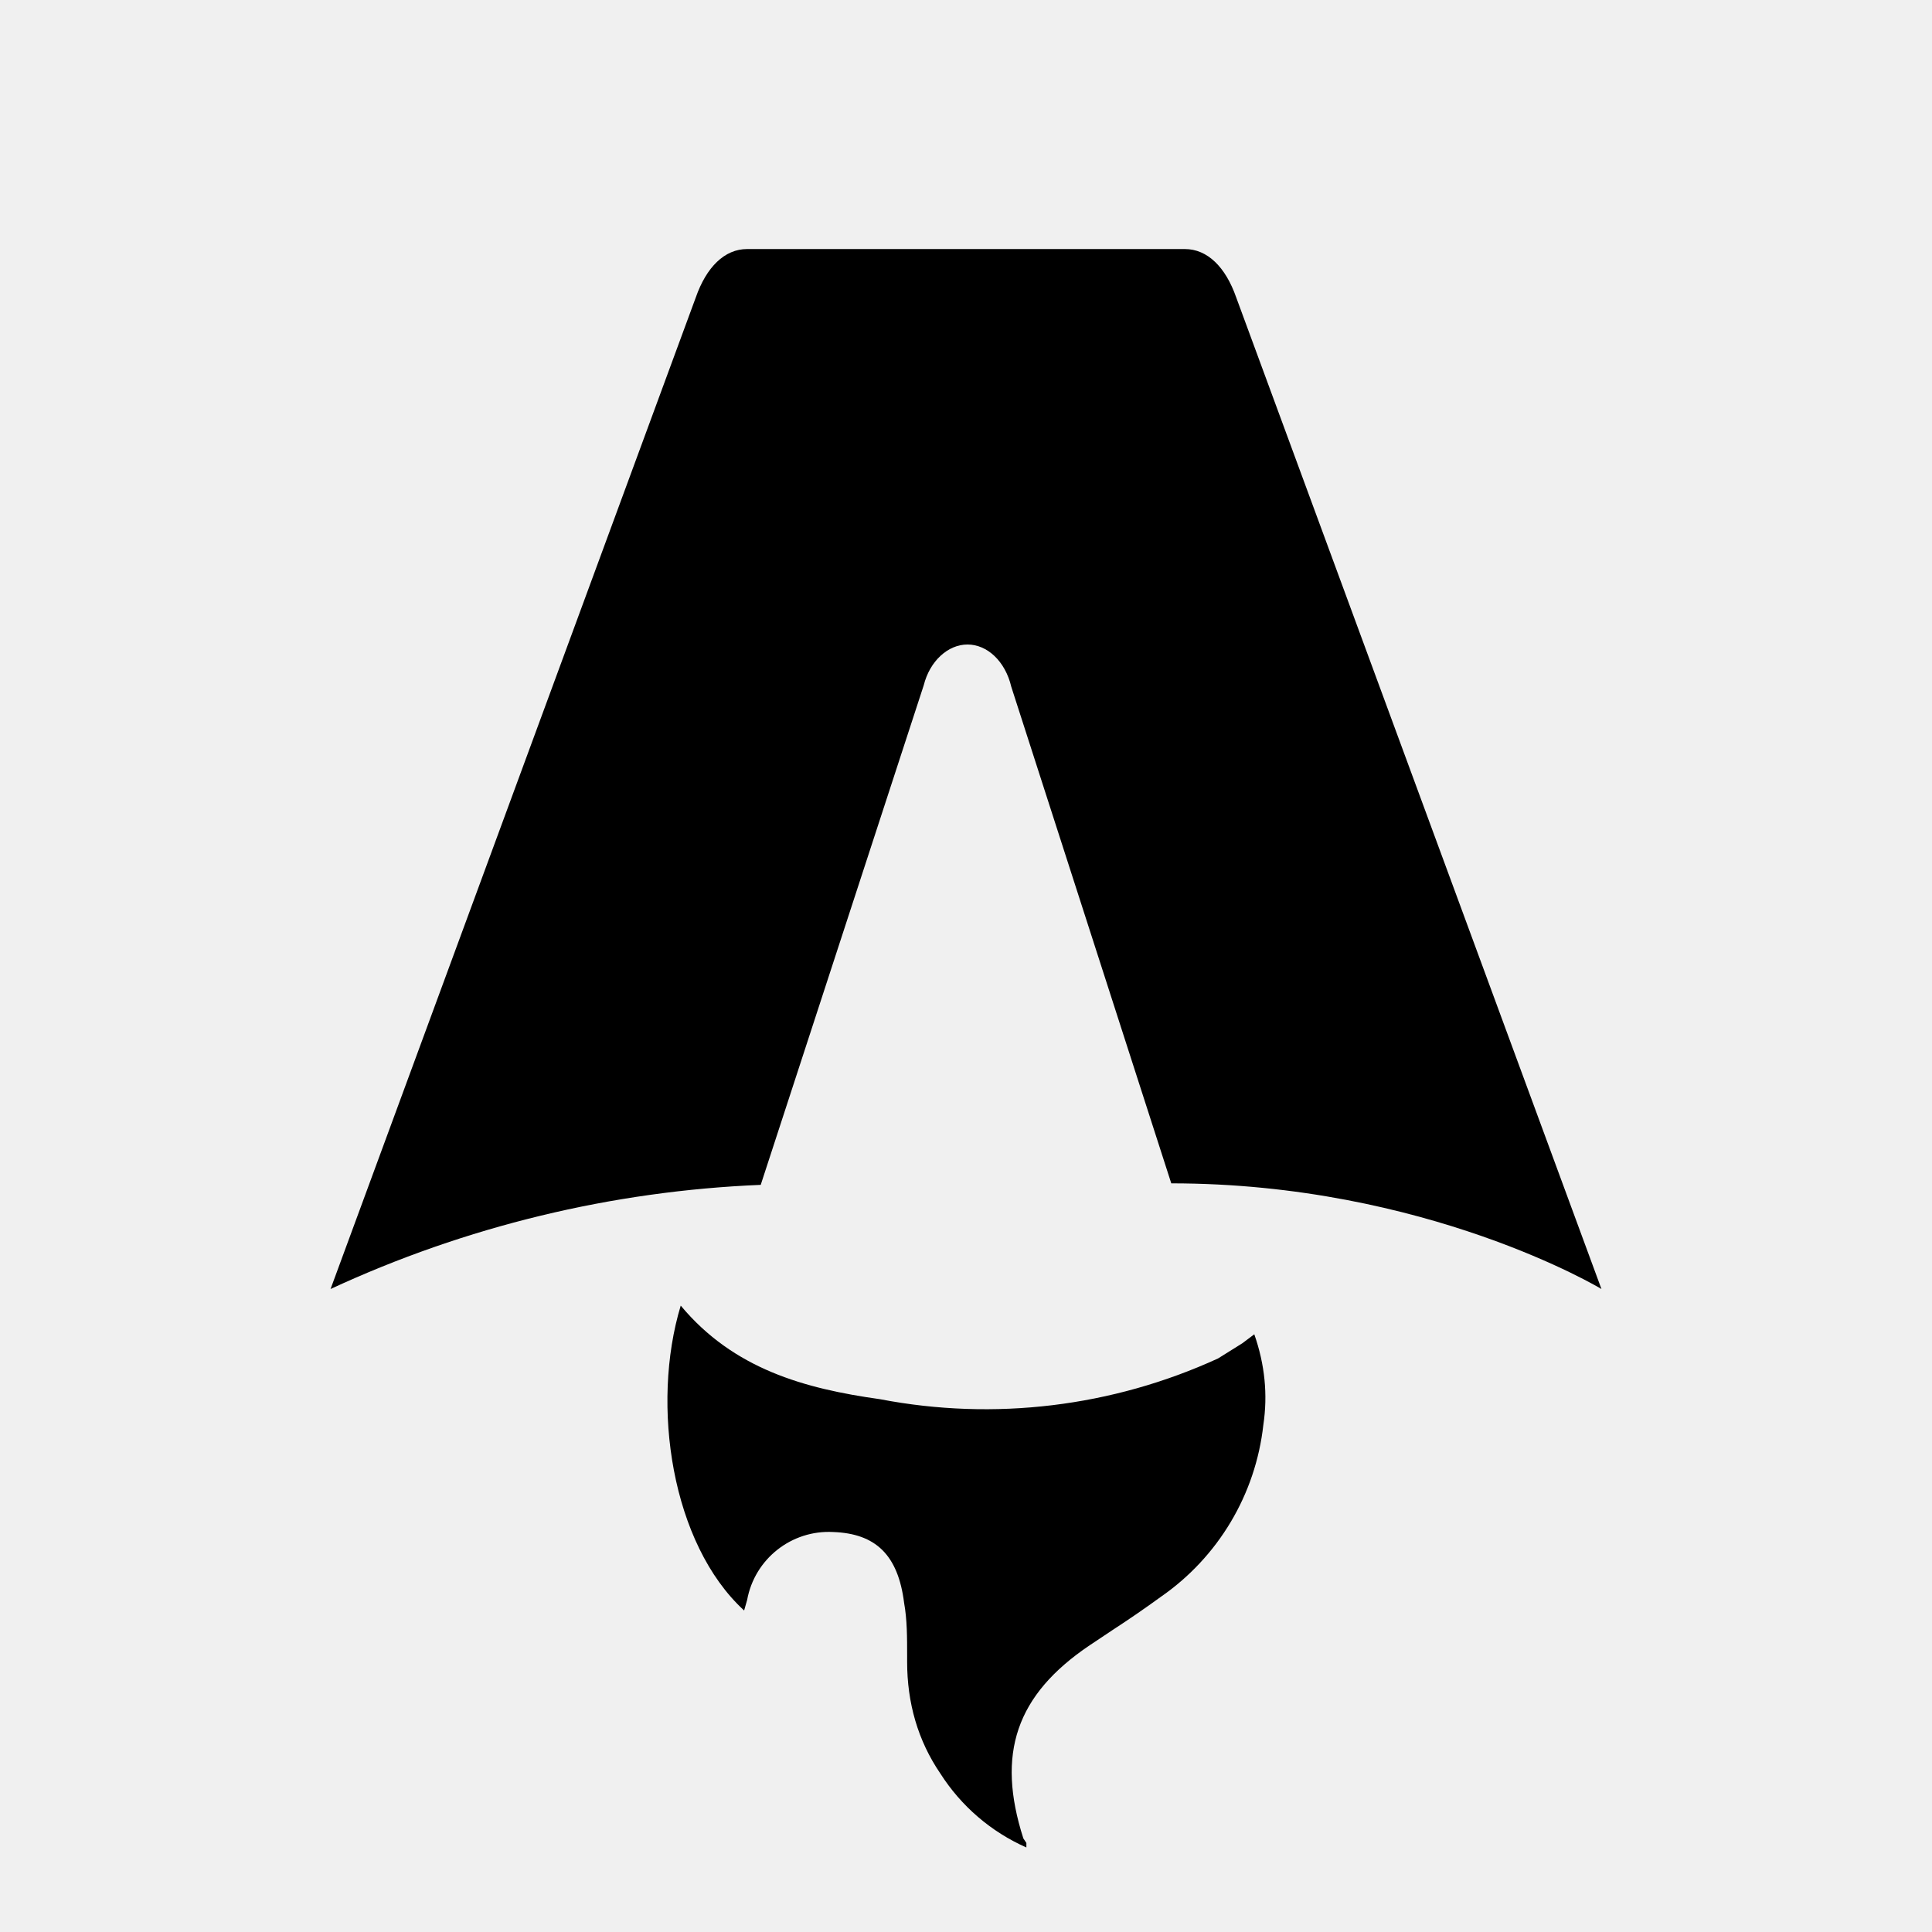
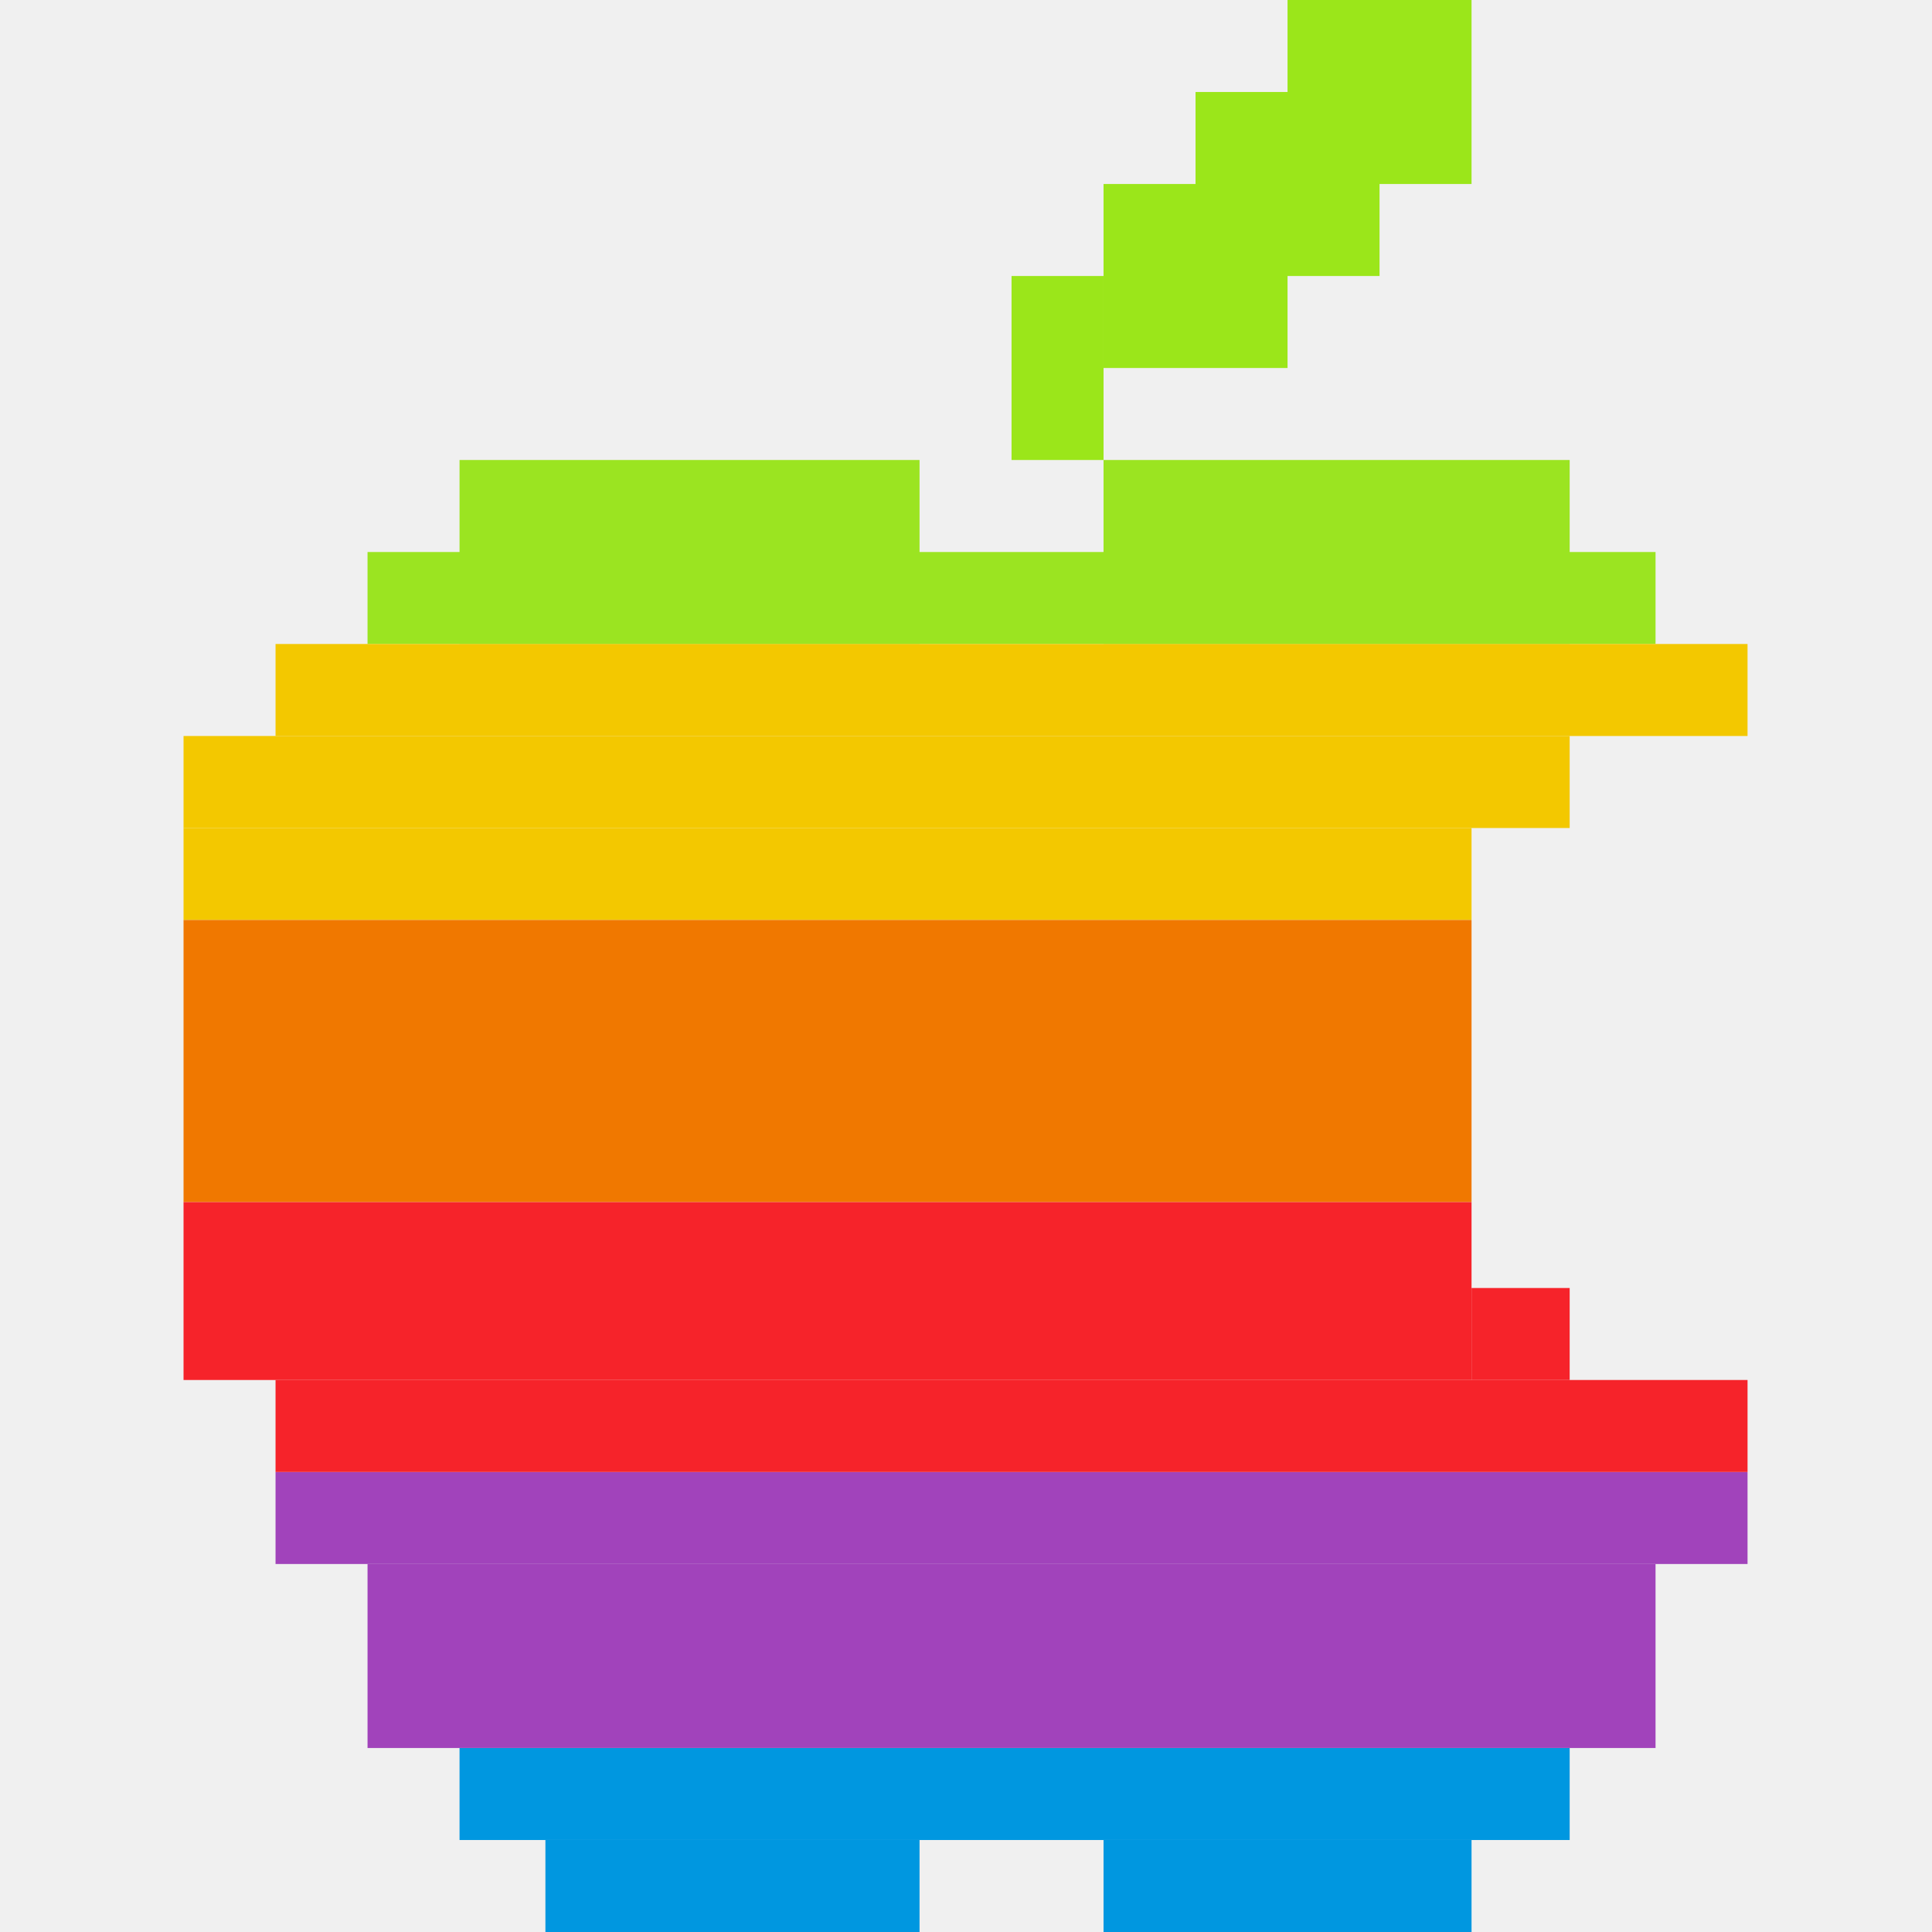
- <svg xmlns="http://www.w3.org/2000/svg" fill="none" viewBox="0 0 128 128">
-   <path d="M50.4 78.5a75.1 75.1 0 0 0-28.5 6.9l24.2-65.7c.7-2 1.9-3.2 3.4-3.2h29c1.5 0 2.7 1.2 3.4 3.2l24.2 65.7s-11.6-7-28.5-7L67 45.5c-.4-1.7-1.6-2.8-2.9-2.8-1.3 0-2.5 1.1-2.9 2.7L50.4 78.5Zm-1.1 28.2Zm-4.2-20.2c-2 6.6-.6 15.8 4.2 20.2a17.5 17.5 0 0 1 .2-.7 5.5 5.5 0 0 1 5.7-4.5c2.8.1 4.3 1.5 4.7 4.7.2 1.1.2 2.3.2 3.5v.4c0 2.7.7 5.2 2.2 7.4a13 13 0 0 0 5.7 4.9v-.3l-.2-.3c-1.8-5.6-.5-9.5 4.4-12.8l1.5-1a73 73 0 0 0 3.2-2.2 16 16 0 0 0 6.8-11.4c.3-2 .1-4-.6-6l-.8.6-1.6 1a37 37 0 0 1-22.4 2.7c-5-.7-9.7-2-13.2-6.2Z" />
-   <style>
-         path { fill: #000; }
-         @media (prefers-color-scheme: dark) {
-             path { fill: #FFF; }
-         }
-     </style>
+ <svg xmlns="http://www.w3.org/2000/svg" width="400" height="400" viewBox="0 0 400 400" fill="none">
+   <rect x="266.571" width="38.095" height="38.095" fill="#9BE61A" />
+   <rect x="247.524" y="19.048" width="38.095" height="38.095" fill="#9BE61A" />
+   <rect x="228.476" y="38.095" width="38.095" height="38.095" fill="#9BE61A" />
+   <rect x="209.429" y="57.143" width="19.048" height="38.095" fill="#9BE61A" />
+   <rect x="228.476" y="95.238" width="96.508" height="38.095" fill="#9BE421" />
+   <rect x="95.143" y="95.238" width="95.238" height="38.095" fill="#9BE421" />
+   <rect x="76.095" y="114.286" width="266.667" height="19.048" fill="#9BE421" />
+   <rect x="57.048" y="133.333" width="304.762" height="19.048" fill="#F3C800" />
+   <rect x="38" y="152.381" width="286.984" height="19.048" fill="#F3C800" />
+   <rect x="38" y="171.429" width="266.667" height="19.048" fill="#F3C800" />
+   <rect x="57.048" y="304.762" width="304.762" height="19.048" fill="#A143BB" />
+   <rect x="95.143" y="361.905" width="229.841" height="19.048" fill="#0097E0" />
+   <rect x="112.921" y="380.952" width="77.46" height="19.048" fill="#0097E0" />
+   <rect x="228.476" y="380.952" width="76.191" height="19.048" fill="#0097E0" />
+   <rect x="76.095" y="323.81" width="266.667" height="38.095" fill="#A143BB" />
+   <rect x="38" y="190.476" width="266.667" height="58.413" fill="#F07800" />
+   <rect x="57.048" y="285.714" width="304.762" height="19.048" fill="#F6232A" />
+   <rect x="304.667" y="266.667" width="20.317" height="19.048" fill="#F6232A" />
+   <rect x="38" y="248.889" width="266.667" height="36.825" fill="#F6232A" />
</svg>
